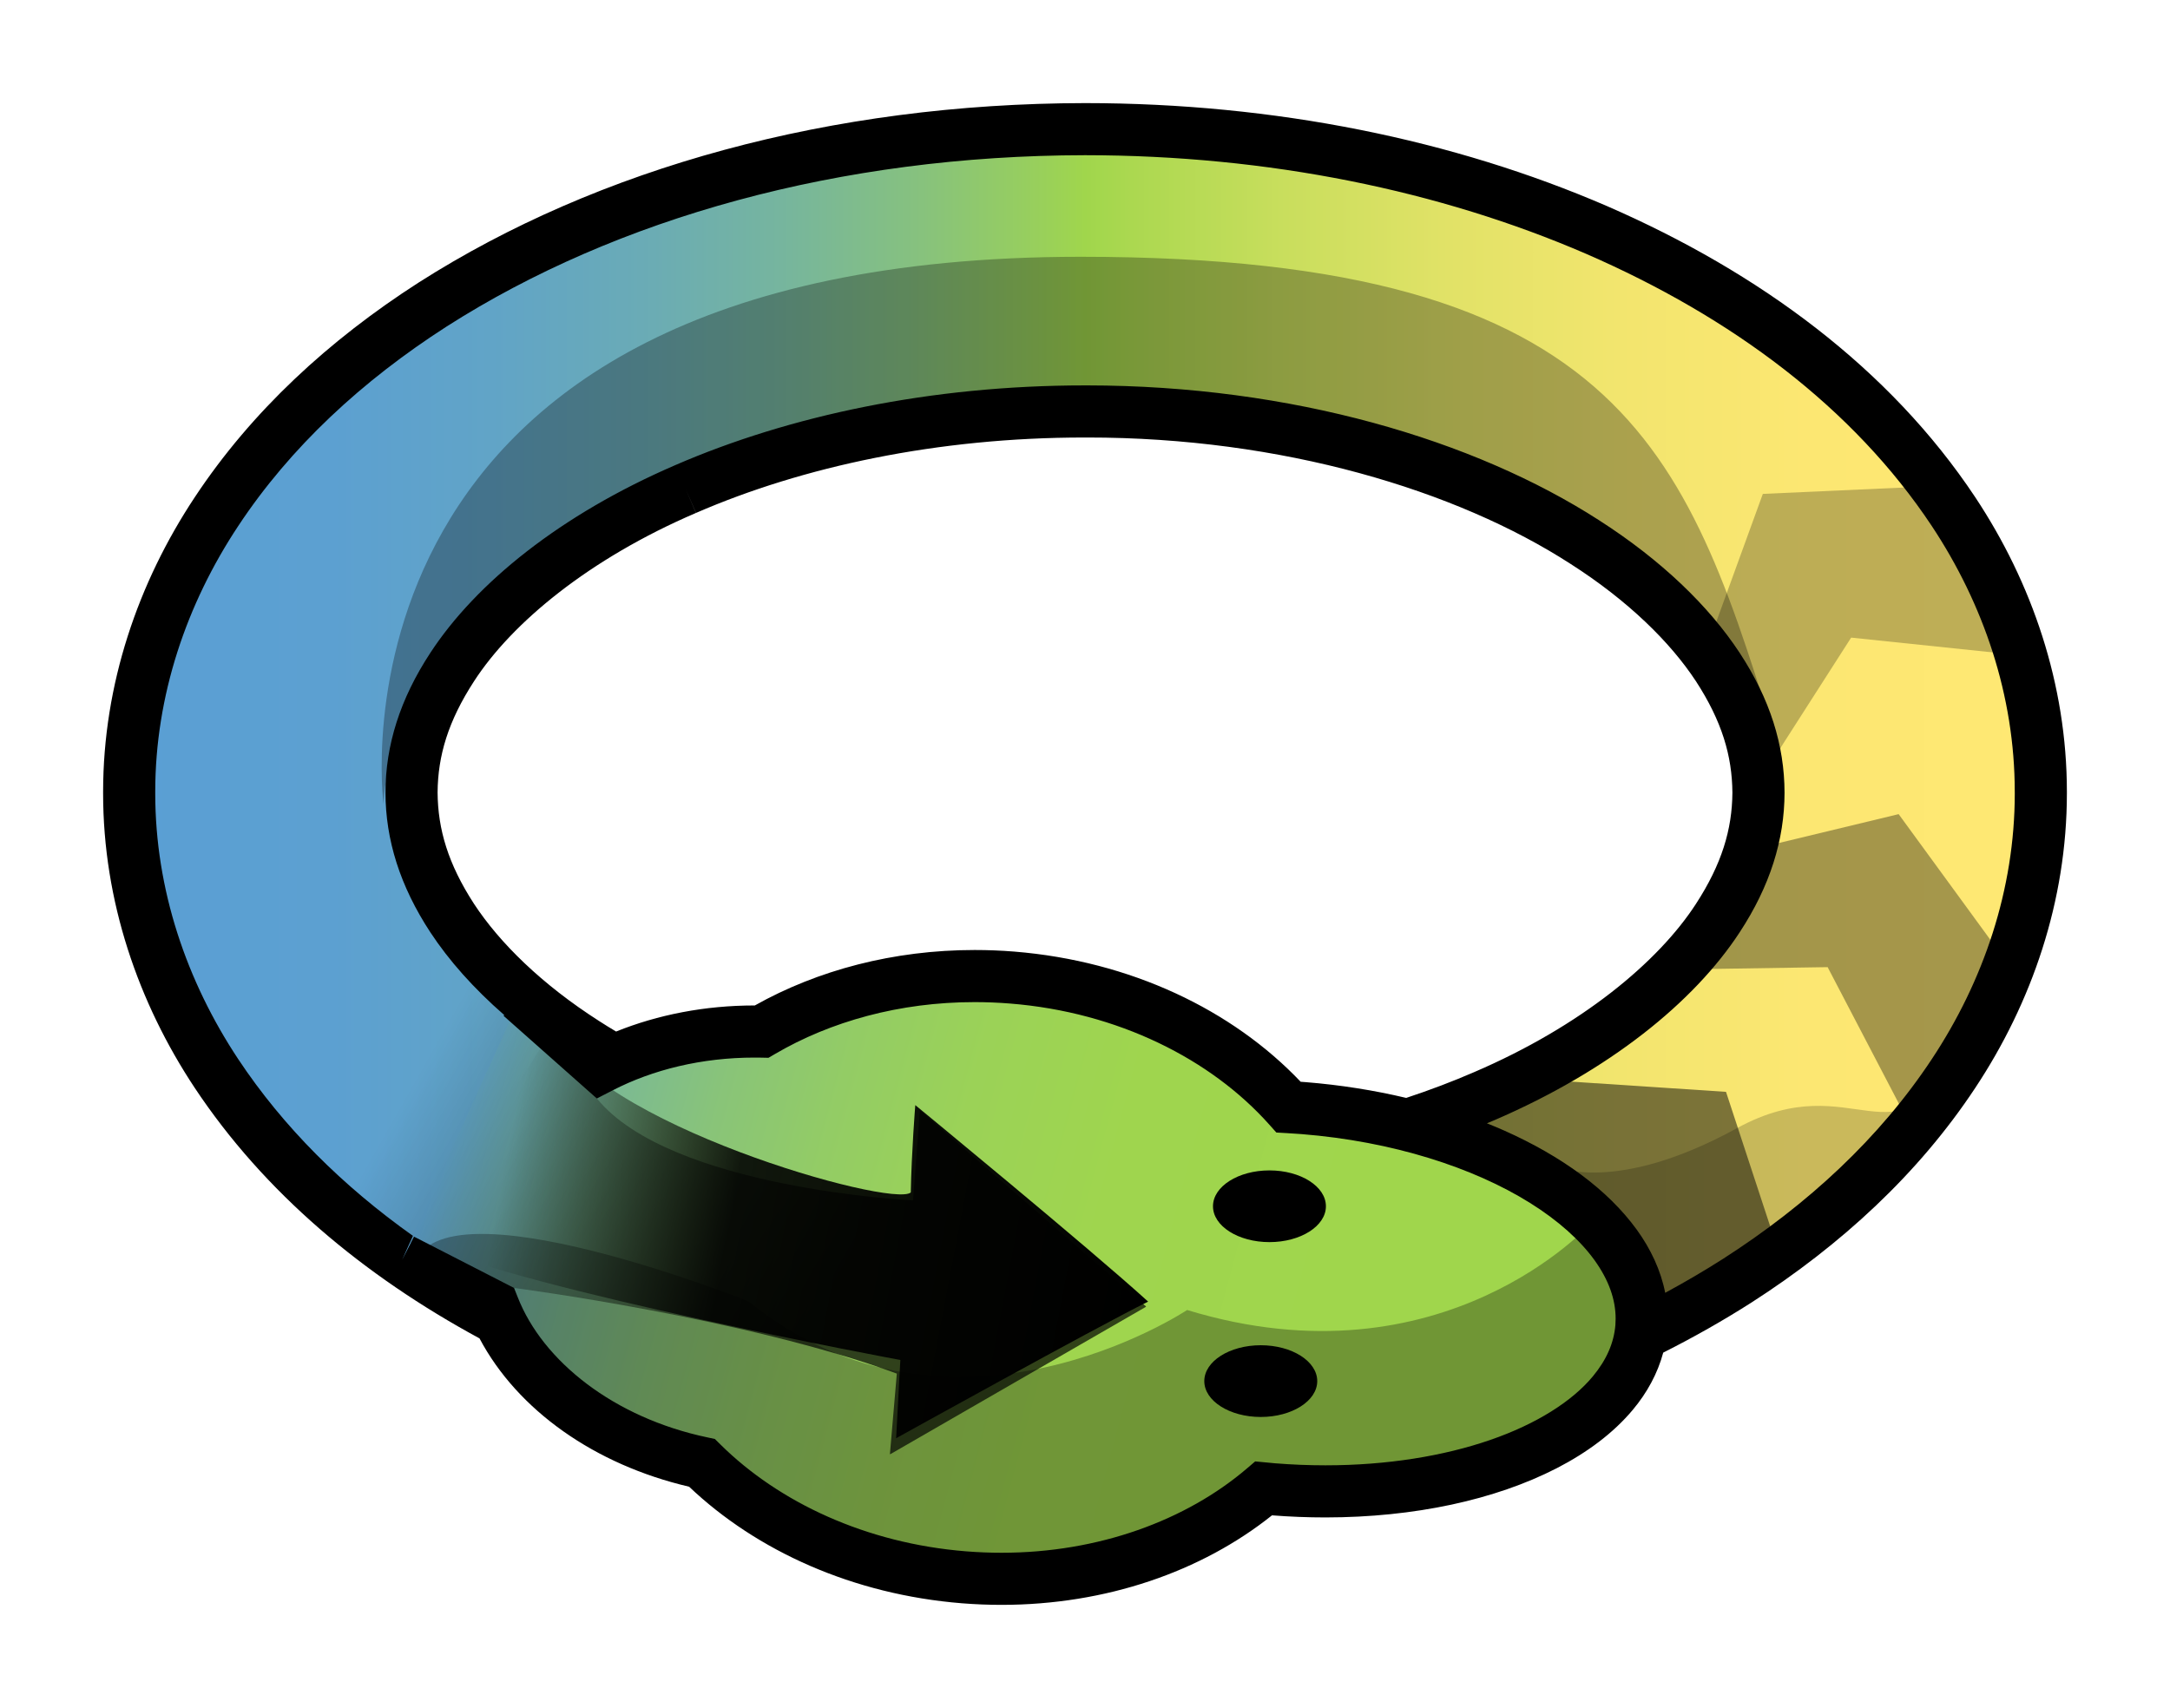
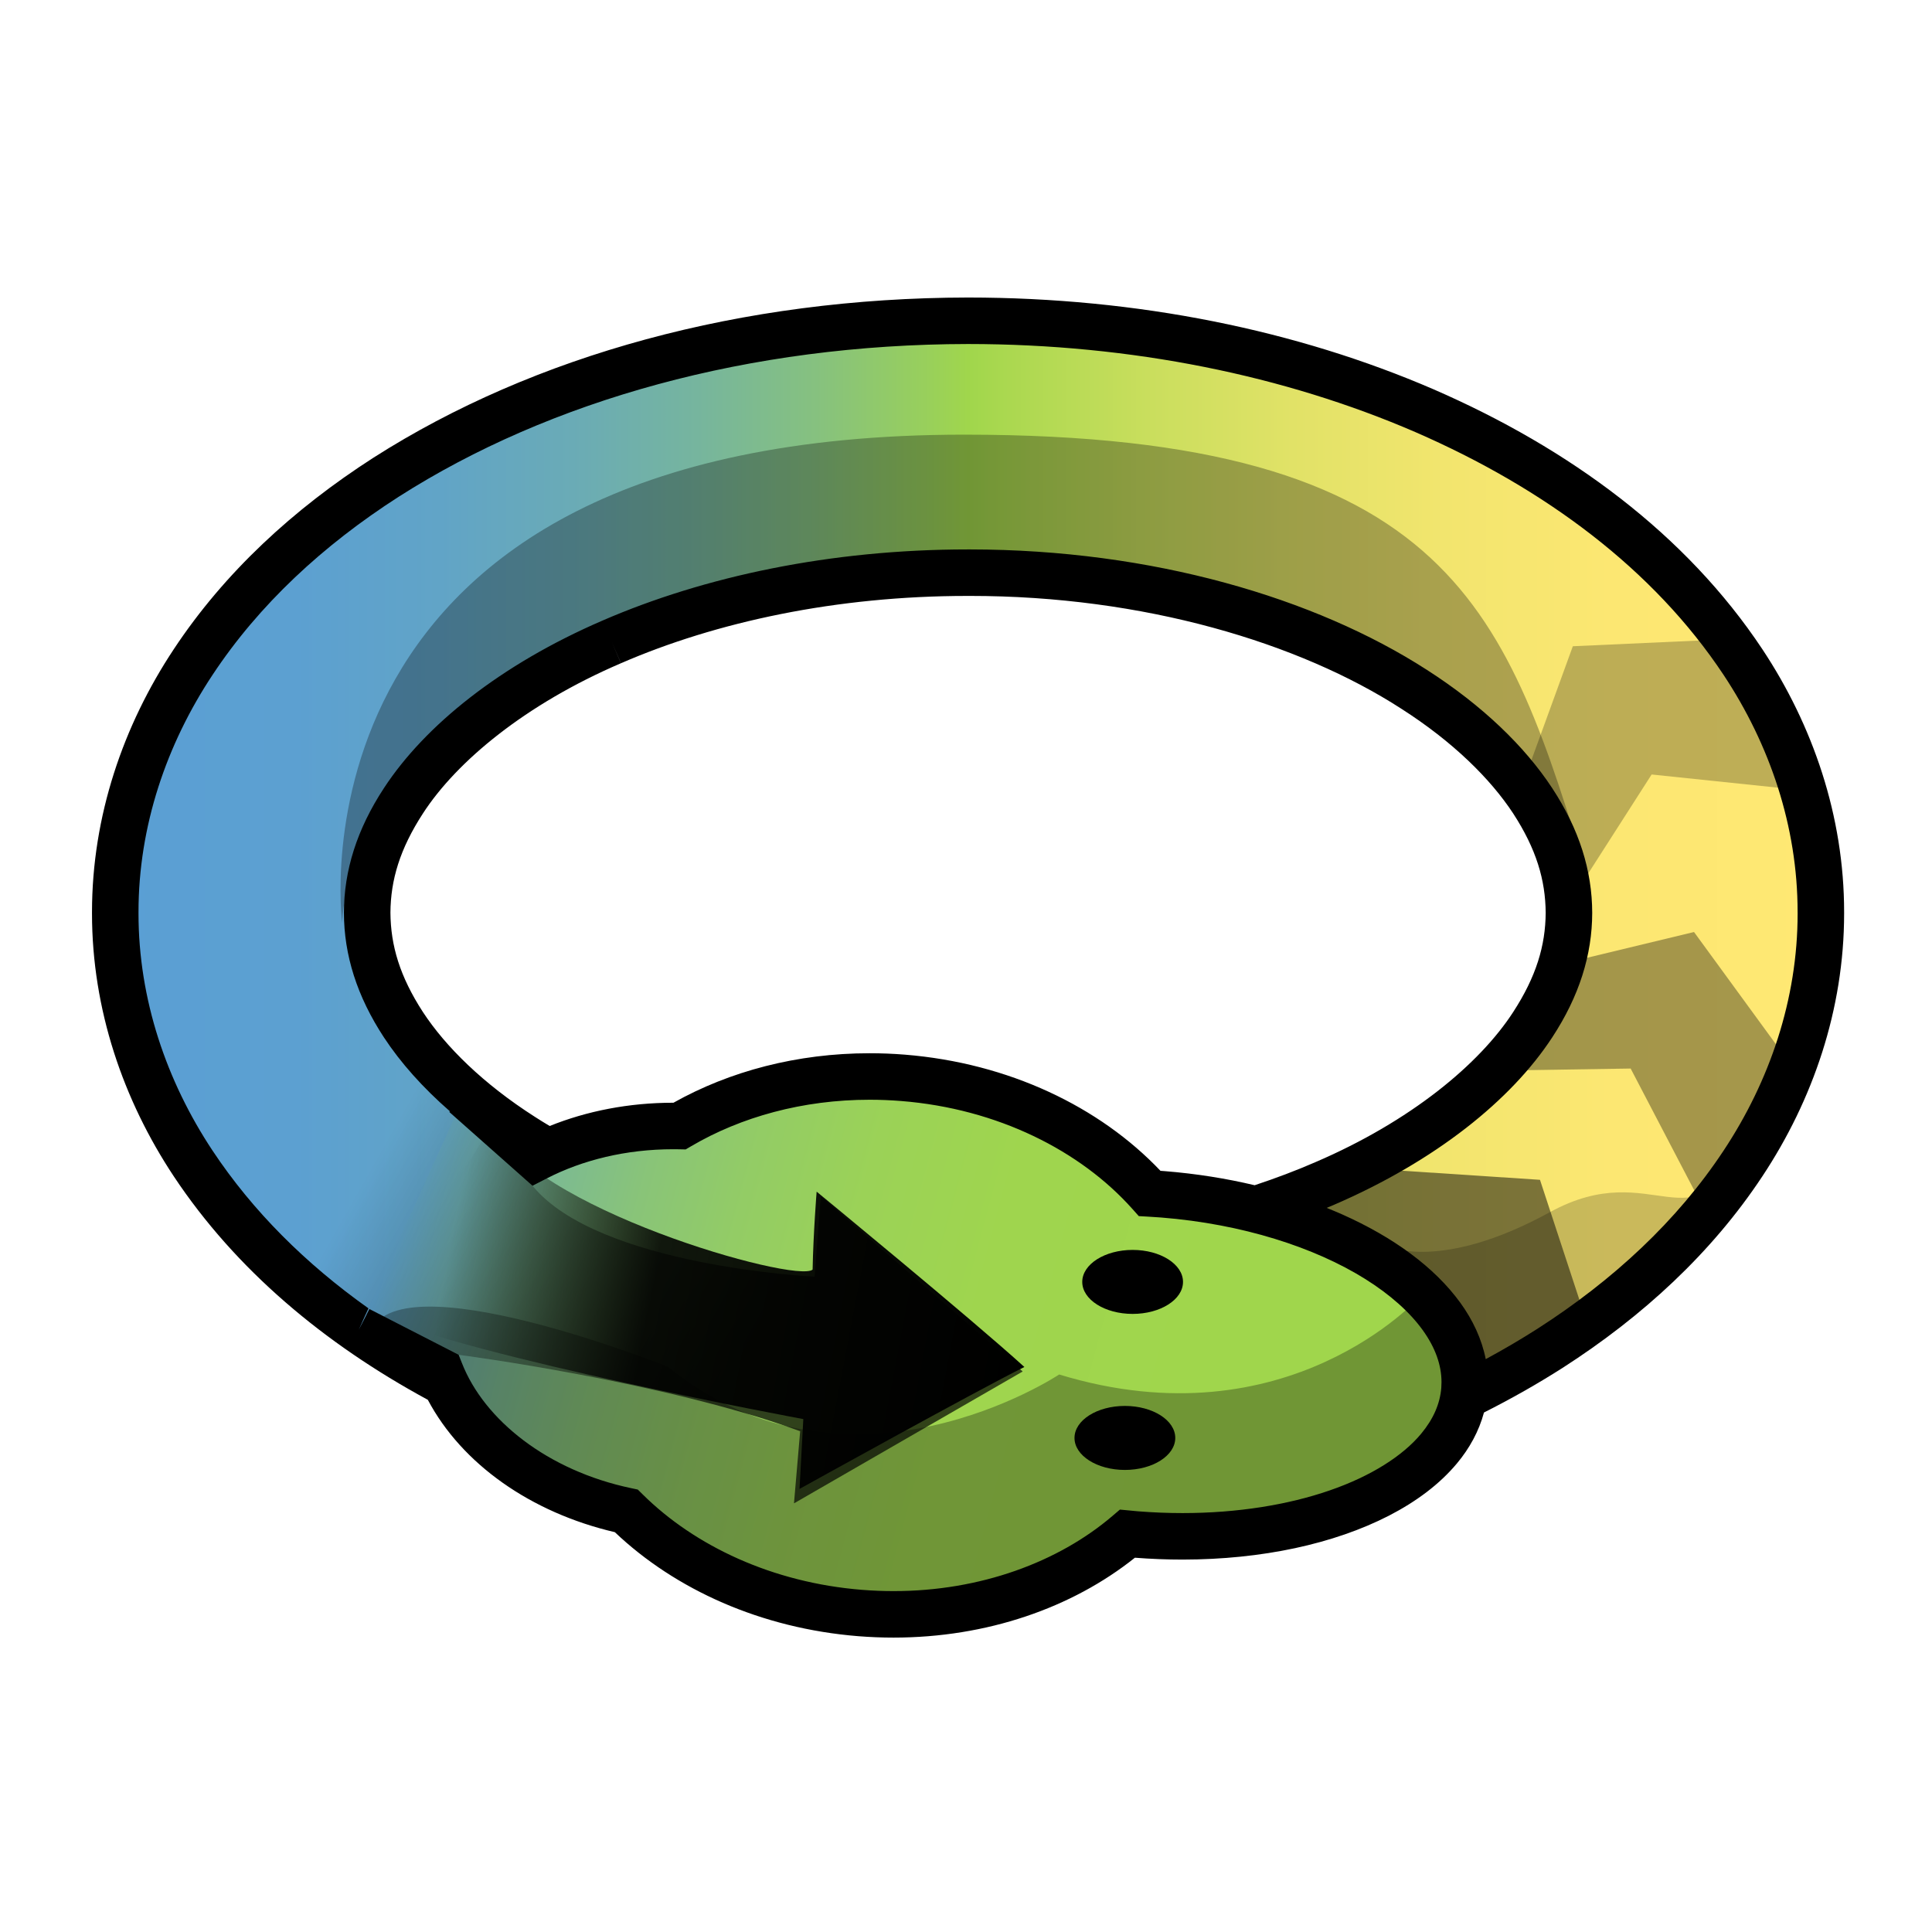
- <svg xmlns="http://www.w3.org/2000/svg" xmlns:xlink="http://www.w3.org/1999/xlink" version="1.0" id="Layer_1" x="0px" y="0px" width="210.448" height="165.661" viewBox="-93 6.5 210.448 165.661" enable-background="new -93 6.5 800 600" xml:space="preserve">
+ <svg xmlns="http://www.w3.org/2000/svg" xmlns:xlink="http://www.w3.org/1999/xlink" version="1.0" id="Layer_1" x="0px" y="0px" width="210" height="210" viewBox="-93 6.5 210 210" enable-background="new -93 6.5 800 600" xml:space="preserve">
  <defs id="defs338">
    <linearGradient id="linearGradient4152">
      <stop style="stop-color:#000000;stop-opacity:1;" offset="0" id="stop4154" />
      <stop id="stop4162" offset="0.644" style="stop-color:#000000;stop-opacity:0.885;" />
      <stop style="stop-color:#000000;stop-opacity:0;" offset="1" id="stop4156" />
    </linearGradient>
-     <linearGradient xlink:href="#linearGradient4152" id="linearGradient4158" x1="152.957" y1="165.02" x2="90.96" y2="153.235" gradientUnits="userSpaceOnUse" gradientTransform="translate(-135.203,-32.596)" />
+     <linearGradient xlink:href="#linearGradient4152" id="linearGradient4158" x1="152.957" y1="165.02" x2="90.96" y2="153.235" gradientUnits="userSpaceOnUse" gradientTransform="translate(-135.203,-10.257)" />
  </defs>
-   <g id="g3" transform="translate(-42.20301,-39.096)">
+   <g id="g3" transform="translate(-42.203,-16.75699)">
    <g id="g5">
      <linearGradient id="SVGID_1_" gradientUnits="userSpaceOnUse" x1="-38.269" y1="122.47" x2="147.124" y2="122.47">
        <stop offset="0" style="stop-color:#5A9FD4" id="stop10" />
        <stop offset="0.105" style="stop-color:#5CA0D1" id="stop12" />
        <stop offset="0.19" style="stop-color:#61A4C7" id="stop14" />
        <stop offset="0.268" style="stop-color:#6AABB6" id="stop16" />
        <stop offset="0.341" style="stop-color:#76B59E" id="stop18" />
        <stop offset="0.411" style="stop-color:#86C17F" id="stop20" />
        <stop offset="0.478" style="stop-color:#99D05A" id="stop22" />
        <stop offset="0.5" style="stop-color:#A0D64C" id="stop24" />
        <stop offset="0.524" style="stop-color:#ABD850" id="stop26" />
        <stop offset="0.605" style="stop-color:#C9DE5D" id="stop28" />
        <stop offset="0.69" style="stop-color:#E1E267" id="stop30" />
        <stop offset="0.779" style="stop-color:#F2E56E" id="stop32" />
        <stop offset="0.878" style="stop-color:#FCE772" id="stop34" />
        <stop offset="1" style="stop-color:#FFE873" id="stop36" />
      </linearGradient>
      <path d="M 4.814,177.038 C -9.66,170.74 -21.855,161.686 -29.797,149.727 l 0,0 c -5.266,-7.94 -8.489,-17.345 -8.472,-27.256 l 0,0 c -0.017,-9.912 3.206,-19.316 8.472,-27.257 l 0,0 c 5.273,-7.977 12.5,-14.651 20.971,-20.089 l 0,0 C 8.142,64.296 30.236,58.157 54.428,58.123 l 0,0 c 18.144,0.009 35.107,3.506 49.614,9.779 l 0,0 c 14.474,6.3 26.669,15.353 34.61,27.312 l 0,0 c 5.266,7.941 8.489,17.345 8.471,27.257 l 0,0 c 0.018,9.912 -3.206,19.316 -8.471,27.256 l 0,0 c -5.273,7.977 -12.5,14.651 -20.97,20.089 l 0,0 c -16.968,10.829 -39.063,16.966 -63.255,17.001 l 0,0 C 36.284,186.808 19.32,183.312 4.814,177.038 l 0,0 z M 15.698,93.028 C 4.952,97.653 -2.888,104.069 -6.94,110.292 l 0,0 c -2.729,4.18 -3.929,8.102 -3.946,12.179 l 0,0 c 0.017,4.077 1.216,8 3.946,12.178 l 0,0 c 2.722,4.145 7.066,8.386 12.893,12.116 l 0,0 c 11.626,7.503 29.034,12.708 48.476,12.672 l 0,0 c 14.581,0.008 28.019,-2.873 38.73,-7.524 l 0,0 c 10.746,-4.625 18.585,-11.042 22.638,-17.263 l 0,0 c 2.73,-4.179 3.929,-8.102 3.947,-12.178 l 0,0 c -0.018,-4.077 -1.217,-7.999 -3.947,-12.179 l 0,0 c -2.723,-4.144 -7.065,-8.387 -12.893,-12.116 l 0,0 C 91.278,90.671 73.87,85.47 54.428,85.505 l 0,0 c -0.025,0 -0.049,0 -0.073,0 l 0,0 c -14.553,0 -27.964,2.879 -38.657,7.523 l 0,0 z" id="path38" style="fill:url(#SVGID_1_)" />
      <linearGradient id="SVGID_2_" gradientUnits="userSpaceOnUse" x1="-9.254" y1="154.944" x2="79.774" y2="178.816">
        <stop offset="0" style="stop-color:#5A9FD4" id="stop41" />
        <stop offset="0.087" style="stop-color:#6CADB1" id="stop43" />
        <stop offset="0.184" style="stop-color:#7CBA92" id="stop45" />
        <stop offset="0.291" style="stop-color:#89C478" id="stop47" />
        <stop offset="0.409" style="stop-color:#93CC65" id="stop49" />
        <stop offset="0.544" style="stop-color:#9BD257" id="stop51" />
        <stop offset="0.71" style="stop-color:#9FD54E" id="stop53" />
        <stop offset="1" style="stop-color:#A0D64C" id="stop55" />
      </linearGradient>
      <path d="m -0.282,142.233 7.751,6.868 c 4.436,-2.285 9.825,-3.558 15.604,-3.448 6.706,-3.936 15.21,-5.969 24.287,-5.241 11.093,0.89 20.691,5.708 26.815,12.565 0.479,0.029 0.959,0.058 1.443,0.097 18.916,1.518 33.586,11.022 32.768,21.232 -0.819,10.208 -16.817,17.254 -35.733,15.737 -0.3,-0.025 -0.595,-0.057 -0.893,-0.084 -7.159,6.103 -17.662,9.539 -29.065,8.624 -10.282,-0.825 -19.277,-5.028 -25.416,-11.1 -9.716,-2.061 -17.361,-7.922 -20.222,-15.152 l -8.853,-4.542" id="path57" style="fill:url(#SVGID_2_)" />
      <ellipse cx="71.473" cy="179.554" rx="5.477" ry="3.479" id="ellipse59" d="m 76.95,179.554 c 0,1.921 -2.452,3.479 -5.477,3.479 -3.025,0 -5.477,-1.558 -5.477,-3.479 0,-1.921 2.452,-3.479 5.477,-3.479 3.025,0 5.477,1.558 5.477,3.479 z" />
      <ellipse cx="72.315" cy="162.595" rx="5.476" ry="3.478" id="ellipse61" d="m 77.791,162.595 c 0,1.921 -2.452,3.478 -5.476,3.478 -3.024,0 -5.476,-1.557 -5.476,-3.478 0,-1.921 2.452,-3.478 5.476,-3.478 3.024,0 5.476,1.557 5.476,3.478 z" />
      <path d="m 149.651,122.433 c 0,0 0,-0.004 0,-0.044 -0.001,-10.437 -3.399,-20.288 -8.892,-28.572 -8.285,-12.471 -20.906,-21.79 -35.708,-28.232 -14.858,-6.424 -32.154,-9.979 -50.622,-9.989 -24.62,0.038 -47.17,6.271 -64.615,17.398 -8.716,5.595 -16.216,12.502 -21.72,20.826 -5.493,8.282 -8.889,18.136 -8.891,28.573 0,0.03 0,0.056 0,0.078 0,0.042 0,0.067 0,0.077 10e-4,10.438 3.398,20.29 8.893,28.576 6.727,10.125 16.317,18.17 27.609,24.286 3.704,6.982 11.194,12.254 20.328,14.387 6.579,6.244 15.898,10.457 26.459,11.307 1.291,0.102 2.572,0.153 3.839,0.153 10.123,-0.002 19.396,-3.224 26.231,-8.683 1.755,0.136 3.484,0.203 5.183,0.203 8.646,-0.006 16.467,-1.712 22.428,-4.772 2.977,-1.536 5.501,-3.418 7.387,-5.674 1.377,-1.645 2.401,-3.518 2.944,-5.54 2.961,-1.494 5.813,-3.108 8.538,-4.846 8.714,-5.595 16.215,-12.5 21.719,-20.825 5.49,-8.282 8.888,-18.133 8.89,-28.569 0,-0.014 0,-0.041 0,-0.08 v -0.02 l 0,-0.018 z m -5.054,0.118 c 0,9.327 -3.043,18.223 -8.051,25.778 -5.045,7.633 -11.998,14.075 -20.229,19.359 -1.812,1.156 -3.689,2.256 -5.621,3.302 -0.43,-2.181 -1.402,-4.255 -2.767,-6.137 -2.831,-3.893 -7.297,-7.121 -12.814,-9.586 -0.559,-0.248 -1.131,-0.487 -1.711,-0.719 0.252,-0.106 0.511,-0.209 0.76,-0.316 11.106,-4.794 19.31,-11.416 23.75,-18.203 2.944,-4.485 4.349,-8.972 4.355,-13.547 -0.007,-4.598 -1.411,-9.085 -4.357,-13.573 -2.971,-4.515 -7.567,-8.968 -13.646,-12.862 -12.092,-7.791 -29.822,-13.058 -49.641,-13.07 -0.06,10e-4 -0.134,0 -0.22,10e-4 h -0.05 c -14.883,0.003 -28.607,2.936 -39.656,7.729 -11.114,4.796 -19.318,11.418 -23.758,18.205 -2.944,4.484 -4.348,8.972 -4.355,13.547 0.007,4.596 1.412,9.084 4.357,13.571 1.799,2.734 4.204,5.441 7.164,8.021 l -0.066,0.074 9.045,8.017 1.54,-0.793 c 3.873,-1.998 8.625,-3.176 13.759,-3.175 0.214,0 0.424,0.001 0.632,0.006 l 0.716,0.015 0.618,-0.362 c 5.39,-3.165 12.106,-5.04 19.375,-5.039 1.132,0 2.276,0.046 3.431,0.138 10.485,0.836 19.494,5.407 25.132,11.731 l 0.696,0.78 1.043,0.06 c 0.475,0.028 0.935,0.057 1.386,0.092 8.848,0.703 16.704,3.255 22.169,6.675 2.734,1.707 4.86,3.621 6.25,5.547 1.395,1.935 2.054,3.826 2.055,5.675 0,0.204 -0.007,0.408 -0.023,0.618 -0.143,1.731 -0.851,3.373 -2.187,4.984 -1.993,2.406 -5.458,4.621 -9.959,6.17 -4.497,1.554 -9.998,2.459 -15.974,2.458 -1.6,0 -3.234,-0.064 -4.893,-0.197 -0.254,-0.021 -0.539,-0.051 -0.858,-0.082 l -1.063,-0.1 -0.812,0.693 c -5.876,5.017 -14.366,8.17 -23.788,8.167 -1.133,0 -2.28,-0.046 -3.437,-0.138 -9.716,-0.776 -18.166,-4.759 -23.838,-10.378 l -0.528,-0.521 -0.726,-0.154 C 8.752,183.108 1.835,177.628 -0.594,171.401 l -0.35,-0.883 -9.7,-4.976 -1.151,2.243 1.045,-2.318 c -6.802,-4.833 -12.565,-10.544 -16.942,-17.14 -5.008,-7.553 -8.051,-16.451 -8.05,-25.78 0,-0.036 0,-0.036 0,-0.036 v -0.119 c -0.001,-9.329 3.041,-18.229 8.051,-25.782 5.045,-7.633 11.999,-14.075 20.229,-19.358 16.487,-10.527 38.125,-16.571 61.893,-16.603 17.815,0.008 34.445,3.447 48.608,9.572 14.139,6.153 25.908,14.94 33.507,26.39 5.008,7.554 8.051,16.45 8.049,25.777 0.001,0.014 0,0.054 0.001,0.12 v 0.043 z M 8.952,145.648 c -0.555,-0.331 -1.101,-0.666 -1.629,-1.008 -5.584,-3.571 -9.674,-7.601 -12.151,-11.38 -2.51,-3.866 -3.504,-7.223 -3.531,-10.801 0.026,-3.558 1.021,-6.914 3.534,-10.786 3.667,-5.66 11.143,-11.871 21.521,-16.324 l -0.999,-2.321 1.007,2.318 C 27.04,90.854 40.137,88.03 54.353,88.032 h 0.074 c 0.068,-10e-4 0.125,-10e-4 0.196,-10e-4 18.907,-0.01 35.836,5.106 46.907,12.268 5.584,3.569 9.673,7.602 12.152,11.38 2.51,3.866 3.504,7.222 3.531,10.802 -0.027,3.556 -1.021,6.914 -3.535,10.785 -3.667,5.659 -11.143,11.87 -21.521,16.323 -2.083,0.906 -4.284,1.738 -6.579,2.497 -3.089,-0.734 -6.359,-1.257 -9.761,-1.531 -0.16,-0.013 -0.318,-0.025 -0.475,-0.035 -6.619,-6.971 -16.495,-11.716 -27.783,-12.627 -1.29,-0.104 -2.57,-0.153 -3.836,-0.153 -7.868,0.001 -15.22,1.953 -21.317,5.379 -0.008,0 -0.016,0 -0.023,0 -4.819,0 -9.387,0.9 -13.431,2.529 z" id="path73" />
      <path d="m -13.603,123.581 c 0,0 -7.094,-53.079 67.612,-53.079 53.5,0 58.977,19.589 67.824,48.234 0,0 -19.589,-33.912 -67.612,-33.841 -67.396,0.099 -67.824,38.686 -67.824,38.686 z" id="path75" style="opacity:0.3" />
      <path d="m 100.138,158.756 c 0,0 5.752,2.723 17.529,-3.739 11.42,-6.266 15.534,4.363 21.228,-7.635 0,0 4.213,6.74 -30.509,26.925 -10e-4,0.001 -5.299,-12.601 -8.248,-15.551 z" id="path77" style="opacity:0.2" />
      <path d="m 103.509,164.232 c 0,0 -14.323,16.008 -39.178,8.426 0,0 -22.749,15.164 -42.548,-0.843 0,0 -29.857,-11.954 -32.384,-3.529 0,0 17.055,18.018 27.879,19.199 0,0 26.101,22.727 54.48,2.476 0,0 28.379,0.39 33.856,-8.877 5.477,-9.269 -2.105,-16.852 -2.105,-16.852 z" id="path79" style="opacity:0.3" />
    </g>
-     <polygon points="96.208,150.154 116.592,151.498 121.744,167.178 108.528,175.242 104.272,164.938 89.488,155.53 " id="polygon81" style="opacity:0.5" />
-     <polygon points="111.888,139.626 126.448,139.402 134.399,154.634 143.919,139.066 133.335,124.562 119.392,127.922 " id="polygon83" style="opacity:0.35" />
-     <polygon points="120.873,119.701 128.728,107.44 145.818,109.225 138.099,92.69 120.163,93.501 115.261,106.98 " id="polygon85" style="opacity:0.25" />
+     <polygon points="108.528,175.242 104.272,164.938 89.488,155.53 96.208,150.154 116.592,151.498 121.744,167.178 " id="polygon81" style="opacity:0.5" />
+     <polygon points="143.919,139.066 133.335,124.562 119.392,127.922 111.888,139.626 126.448,139.402 134.399,154.634 " id="polygon83" style="opacity:0.35" />
+     <polygon points="138.099,92.69 120.163,93.501 115.261,106.98 120.873,119.701 128.728,107.44 145.818,109.225 " id="polygon85" style="opacity:0.25" />
    <defs id="defs87">
      <filter id="Adobe_OpacityMaskFilter" filterUnits="userSpaceOnUse" x="-31.47" y="129.434" width="91.838" height="57.231" color-interpolation-filters="sRGB">
        <feColorMatrix type="matrix" values="1 0 0 0 0  0 1 0 0 0  0 0 1 0 0  0 0 0 1 0" id="feColorMatrix90" />
      </filter>
    </defs>
    <mask maskUnits="userSpaceOnUse" x="-31.47" y="129.434" width="91.838" height="57.231" id="SVGID_3_">
      <g id="g93" style="filter:url(#Adobe_OpacityMaskFilter)">
        <linearGradient id="SVGID_4_" gradientUnits="userSpaceOnUse" x1="26.637" y1="177.212" x2="-13.011" y2="154.7">
          <stop offset="0" style="stop-color:#FFFFFF" id="stop96" />
          <stop offset="1" style="stop-color:#000000" id="stop98" />
        </linearGradient>
        <rect x="-32.478" y="123.05" width="108.526" height="102.814" id="rect100" style="fill:url(#SVGID_4_);stroke:#000000" />
      </g>
    </mask>
    <path mask="url(#SVGID_3_)" d="m -0.943,170.518 c 0,0 22.561,2.932 37.12,8.308 l -0.672,7.84 24.864,-14.336 -21.952,-19.04 -0.672,8.735 c 0,0 -23.52,-1.12 -30.658,-9.884 -5.902,-7.247 -19.069,-18.003 -19.405,-22.708 L -31.47,148.25 c 0,0 21.741,22.695 30.527,22.268 z" id="path102" style="opacity:0.69" />
  </g>
-   <g id="g264" transform="translate(-42.20301,-39.096)">
+   <g id="g264" transform="translate(-42.203,-16.75699)">
    <path d="m 574.956,574.669 c 0,-0.743 -0.024,-1.343 -0.049,-1.895 h 0.948 l 0.048,0.995 h 0.023 c 0.432,-0.707 1.115,-1.127 2.063,-1.127 1.403,0 2.458,1.188 2.458,2.95 0,2.087 -1.271,3.118 -2.639,3.118 -0.768,0 -1.438,-0.336 -1.786,-0.911 h -0.024 v 3.154 h -1.043 v -6.284 z m 1.043,1.548 c 0,0.155 0.024,0.3 0.048,0.432 0.192,0.731 0.828,1.235 1.583,1.235 1.115,0 1.764,-0.912 1.764,-2.243 0,-1.163 -0.612,-2.159 -1.728,-2.159 -0.72,0 -1.392,0.517 -1.595,1.308 -0.036,0.132 -0.072,0.288 -0.072,0.432 v 0.995 z" id="path266" style="fill:#6d6d6d" />
    <path d="m 582.084,572.774 1.271,3.43 c 0.132,0.384 0.276,0.84 0.372,1.188 h 0.024 c 0.107,-0.348 0.228,-0.791 0.371,-1.211 l 1.151,-3.406 h 1.115 l -1.583,4.138 c -0.755,1.991 -1.271,3.01 -1.99,3.634 -0.516,0.456 -1.032,0.636 -1.296,0.684 l -0.264,-0.888 c 0.264,-0.084 0.611,-0.252 0.924,-0.516 0.288,-0.228 0.647,-0.636 0.888,-1.175 0.048,-0.108 0.084,-0.192 0.084,-0.252 0,-0.061 -0.024,-0.145 -0.072,-0.276 l -2.146,-5.349 h 1.151 z" id="path268" style="fill:#6d6d6d" />
    <path d="m 587.352,574.669 c 0,-0.743 -0.024,-1.343 -0.049,-1.895 h 0.948 l 0.048,0.995 h 0.023 c 0.432,-0.707 1.115,-1.127 2.063,-1.127 1.403,0 2.458,1.188 2.458,2.95 0,2.087 -1.271,3.118 -2.639,3.118 -0.768,0 -1.438,-0.336 -1.786,-0.911 h -0.024 v 3.154 h -1.043 v -6.284 z m 1.043,1.548 c 0,0.155 0.024,0.3 0.048,0.432 0.192,0.731 0.828,1.235 1.583,1.235 1.115,0 1.764,-0.912 1.764,-2.243 0,-1.163 -0.612,-2.159 -1.728,-2.159 -0.72,0 -1.392,0.517 -1.595,1.308 -0.036,0.132 -0.072,0.288 -0.072,0.432 v 0.995 z" id="path270" style="fill:#6d6d6d" />
    <path d="m 594.479,572.774 1.271,3.43 c 0.132,0.384 0.276,0.84 0.372,1.188 h 0.024 c 0.107,-0.348 0.228,-0.791 0.371,-1.211 l 1.151,-3.406 h 1.116 l -1.584,4.138 c -0.755,1.991 -1.271,3.01 -1.99,3.634 -0.516,0.456 -1.031,0.636 -1.296,0.684 l -0.264,-0.888 c 0.264,-0.084 0.611,-0.252 0.924,-0.516 0.288,-0.228 0.647,-0.636 0.888,-1.175 0.048,-0.108 0.084,-0.192 0.084,-0.252 0,-0.061 -0.024,-0.145 -0.072,-0.276 l -2.146,-5.349 h 1.151 z" id="path272" style="fill:#6d6d6d" />
    <path d="m 602.292,570.063 h 1.055 v 8.516 h -1.055 v -8.516 z" id="path274" style="fill:#6d6d6d" />
    <path d="m 610.377,575.629 c 0,2.146 -1.487,3.082 -2.891,3.082 -1.571,0 -2.782,-1.151 -2.782,-2.986 0,-1.943 1.271,-3.082 2.878,-3.082 1.667,0 2.795,1.211 2.795,2.986 z m -4.606,0.059 c 0,1.271 0.731,2.231 1.763,2.231 1.008,0 1.763,-0.948 1.763,-2.255 0,-0.983 -0.491,-2.231 -1.738,-2.231 -1.248,10e-4 -1.788,1.152 -1.788,2.255 z" id="path276" style="fill:#6d6d6d" />
    <path d="m 616.665,577.739 c 0,1.332 -0.265,2.147 -0.828,2.65 -0.563,0.528 -1.379,0.696 -2.11,0.696 -0.696,0 -1.464,-0.168 -1.932,-0.479 l 0.265,-0.804 c 0.384,0.239 0.983,0.455 1.703,0.455 1.079,0 1.87,-0.563 1.87,-2.026 v -0.647 h -0.023 c -0.324,0.539 -0.947,0.971 -1.847,0.971 -1.439,0 -2.471,-1.223 -2.471,-2.83 0,-1.967 1.283,-3.082 2.614,-3.082 1.008,0 1.56,0.527 1.811,1.007 h 0.024 l 0.048,-0.875 h 0.924 c -0.024,0.42 -0.048,0.888 -0.048,1.595 v 3.369 z m -1.044,-2.674 c 0,-0.181 -0.012,-0.336 -0.06,-0.48 -0.192,-0.611 -0.708,-1.115 -1.476,-1.115 -1.007,0 -1.727,0.852 -1.727,2.195 0,1.139 0.575,2.087 1.715,2.087 0.647,0 1.235,-0.408 1.463,-1.08 0.061,-0.18 0.084,-0.384 0.084,-0.563 v -1.044 z" id="path278" style="fill:#6d6d6d" />
    <path d="m 623.672,575.629 c 0,2.146 -1.487,3.082 -2.891,3.082 -1.571,0 -2.782,-1.151 -2.782,-2.986 0,-1.943 1.271,-3.082 2.878,-3.082 1.667,0 2.795,1.211 2.795,2.986 z m -4.606,0.059 c 0,1.271 0.731,2.231 1.763,2.231 1.008,0 1.763,-0.948 1.763,-2.255 0,-0.983 -0.491,-2.231 -1.738,-2.231 -1.249,10e-4 -1.788,1.152 -1.788,2.255 z" id="path280" style="fill:#6d6d6d" />
    <path d="m 631.629,577.188 c 0,0.504 0.024,0.996 0.096,1.392 h -0.959 l -0.084,-0.731 h -0.036 c -0.323,0.456 -0.947,0.863 -1.775,0.863 -1.175,0 -1.774,-0.827 -1.774,-1.667 0,-1.403 1.247,-2.171 3.49,-2.159 v -0.119 c 0,-0.48 -0.132,-1.344 -1.319,-1.344 -0.54,0 -1.104,0.168 -1.512,0.432 l -0.239,-0.695 c 0.479,-0.312 1.175,-0.516 1.906,-0.516 1.775,0 2.207,1.211 2.207,2.374 v 2.17 z m -1.02,-1.571 c -1.151,-0.024 -2.458,0.18 -2.458,1.307 0,0.684 0.455,1.008 0.995,1.008 0.756,0 1.235,-0.479 1.403,-0.972 0.036,-0.108 0.06,-0.228 0.06,-0.336 v -1.007 z" id="path282" style="fill:#6d6d6d" />
    <path d="m 633.335,574.585 c 0,-0.684 -0.013,-1.271 -0.049,-1.811 h 0.924 l 0.036,1.14 h 0.048 c 0.264,-0.78 0.899,-1.271 1.607,-1.271 0.12,0 0.204,0.012 0.3,0.036 v 0.995 c -0.108,-0.024 -0.216,-0.036 -0.36,-0.036 -0.743,0 -1.271,0.563 -1.415,1.355 -0.023,0.144 -0.048,0.312 -0.048,0.491 v 3.095 h -1.043 v -3.994 z" id="path284" style="fill:#6d6d6d" />
    <path d="m 638.817,571.383 v 1.392 h 1.512 v 0.804 h -1.512 v 3.13 c 0,0.72 0.204,1.128 0.792,1.128 0.288,0 0.456,-0.024 0.611,-0.072 l 0.048,0.791 c -0.203,0.084 -0.527,0.156 -0.936,0.156 -0.491,0 -0.887,-0.168 -1.139,-0.456 -0.3,-0.312 -0.408,-0.827 -0.408,-1.511 v -3.166 h -0.899 v -0.804 h 0.899 v -1.067 l 1.032,-0.325 z" id="path286" style="fill:#6d6d6d" />
    <path d="m 642.046,572.774 0.768,2.95 c 0.168,0.647 0.324,1.247 0.433,1.847 h 0.035 c 0.132,-0.587 0.324,-1.211 0.516,-1.847 l 0.948,-2.95 h 0.887 l 0.9,2.902 c 0.216,0.695 0.384,1.308 0.516,1.895 h 0.036 c 0.096,-0.587 0.251,-1.199 0.443,-1.883 l 0.827,-2.914 h 1.044 l -1.871,5.805 h -0.96 l -0.887,-2.771 c -0.204,-0.647 -0.372,-1.224 -0.517,-1.907 h -0.023 c -0.144,0.696 -0.324,1.296 -0.527,1.919 l -0.936,2.759 h -0.96 l -1.751,-5.805 h 1.079 z" id="path288" style="fill:#6d6d6d" />
    <path d="m 655.592,575.629 c 0,2.146 -1.487,3.082 -2.891,3.082 -1.571,0 -2.782,-1.151 -2.782,-2.986 0,-1.943 1.271,-3.082 2.878,-3.082 1.667,0 2.795,1.211 2.795,2.986 z m -4.606,0.059 c 0,1.271 0.731,2.231 1.763,2.231 1.008,0 1.763,-0.948 1.763,-2.255 0,-0.983 -0.491,-2.231 -1.738,-2.231 -1.249,10e-4 -1.788,1.152 -1.788,2.255 z" id="path290" style="fill:#6d6d6d" />
    <path d="m 656.927,574.585 c 0,-0.684 -0.013,-1.271 -0.049,-1.811 h 0.924 l 0.036,1.14 h 0.048 c 0.264,-0.78 0.899,-1.271 1.607,-1.271 0.12,0 0.204,0.012 0.3,0.036 v 0.995 c -0.108,-0.024 -0.216,-0.036 -0.36,-0.036 -0.743,0 -1.271,0.563 -1.415,1.355 -0.023,0.144 -0.048,0.312 -0.048,0.491 v 3.095 h -1.043 v -3.994 z" id="path292" style="fill:#6d6d6d" />
    <path d="m 661.941,575.437 h 0.024 c 0.144,-0.203 0.348,-0.455 0.516,-0.659 l 1.703,-2.003 h 1.271 l -2.242,2.387 2.555,3.418 h -1.283 l -2.003,-2.782 -0.54,0.6 v 2.183 h -1.043 v -8.516 h 1.043 v 5.372 z" id="path294" style="fill:#6d6d6d" />
    <path d="m 574.62,592.979 v -0.647 l 0.827,-0.804 c 1.991,-1.895 2.891,-2.902 2.902,-4.078 0,-0.791 -0.384,-1.522 -1.547,-1.522 -0.708,0 -1.296,0.359 -1.655,0.659 l -0.336,-0.743 c 0.54,-0.456 1.308,-0.792 2.207,-0.792 1.679,0 2.387,1.151 2.387,2.267 0,1.439 -1.044,2.603 -2.687,4.186 l -0.624,0.576 v 0.023 h 3.502 v 0.876 h -4.976 z" id="path296" style="fill:#6d6d6d" />
    <path d="m 585.957,588.998 c 0,2.65 -0.983,4.113 -2.71,4.113 -1.523,0 -2.555,-1.427 -2.579,-4.006 0,-2.614 1.128,-4.054 2.711,-4.054 1.642,10e-4 2.578,1.464 2.578,3.947 z m -4.233,0.119 c 0,2.027 0.624,3.179 1.583,3.179 1.079,0 1.595,-1.26 1.595,-3.25 0,-1.919 -0.491,-3.179 -1.583,-3.179 -0.923,0 -1.595,1.128 -1.595,3.25 z" id="path298" style="fill:#6d6d6d" />
    <path d="m 592.112,588.998 c 0,2.65 -0.983,4.113 -2.71,4.113 -1.523,0 -2.555,-1.427 -2.579,-4.006 0,-2.614 1.128,-4.054 2.711,-4.054 1.643,10e-4 2.578,1.464 2.578,3.947 z m -4.233,0.119 c 0,2.027 0.623,3.179 1.583,3.179 1.079,0 1.595,-1.26 1.595,-3.25 0,-1.919 -0.491,-3.179 -1.583,-3.179 -0.923,0 -1.595,1.128 -1.595,3.25 z" id="path300" style="fill:#6d6d6d" />
    <path d="m 593.699,592.236 c 0.228,0.023 0.492,0 0.852,-0.036 0.611,-0.084 1.188,-0.336 1.631,-0.756 0.516,-0.468 0.888,-1.151 1.031,-2.075 h -0.035 c -0.433,0.528 -1.056,0.84 -1.835,0.84 -1.403,0 -2.303,-1.056 -2.303,-2.387 0,-1.476 1.067,-2.771 2.662,-2.771 1.595,0 2.578,1.295 2.578,3.286 0,1.715 -0.575,2.914 -1.343,3.658 -0.6,0.588 -1.428,0.947 -2.267,1.043 -0.384,0.061 -0.72,0.072 -0.972,0.061 v -0.863 z m 1.907,-6.381 c -0.888,0 -1.523,0.791 -1.523,1.895 0,0.972 0.588,1.655 1.499,1.655 0.708,0 1.26,-0.348 1.535,-0.815 0.061,-0.096 0.096,-0.216 0.096,-0.384 0,-1.331 -0.491,-2.351 -1.595,-2.351 h -0.012 z" id="path302" style="fill:#6d6d6d" />
    <path d="m 598.691,593.459 3.346,-8.695 h 0.815 l -3.357,8.695 h -0.804 z" id="path304" style="fill:#6d6d6d" />
    <path d="m 605.649,586.167 h -0.023 l -1.355,0.731 -0.204,-0.803 1.703,-0.912 h 0.899 v 7.796 h -1.02 v -6.812 z" id="path306" style="fill:#6d6d6d" />
    <path d="m 609.515,592.979 v -0.647 l 0.827,-0.804 c 1.991,-1.895 2.891,-2.902 2.902,-4.078 0,-0.791 -0.384,-1.522 -1.547,-1.522 -0.708,0 -1.296,0.359 -1.655,0.659 l -0.336,-0.743 c 0.54,-0.456 1.308,-0.792 2.207,-0.792 1.679,0 2.387,1.151 2.387,2.267 0,1.439 -1.044,2.603 -2.687,4.186 l -0.624,0.576 v 0.023 h 3.502 v 0.876 h -4.976 z" id="path308" style="fill:#6d6d6d" />
    <path d="m 615.119,593.459 3.346,-8.695 h 0.815 l -3.357,8.695 h -0.804 z" id="path310" style="fill:#6d6d6d" />
    <path d="m 624.968,588.998 c 0,2.65 -0.983,4.113 -2.71,4.113 -1.523,0 -2.555,-1.427 -2.579,-4.006 0,-2.614 1.128,-4.054 2.711,-4.054 1.642,10e-4 2.578,1.464 2.578,3.947 z m -4.234,0.119 c 0,2.027 0.623,3.179 1.583,3.179 1.079,0 1.595,-1.26 1.595,-3.25 0,-1.919 -0.491,-3.179 -1.583,-3.179 -0.923,0 -1.595,1.128 -1.595,3.25 z" id="path312" style="fill:#6d6d6d" />
    <path d="m 631.003,585.184 v 0.695 l -3.394,7.101 h -1.092 l 3.382,-6.896 v -0.023 h -3.813 v -0.876 h 4.917 z" id="path314" style="fill:#6d6d6d" />
    <path d="m 634.834,591.9 c 0.312,0.203 0.863,0.42 1.392,0.42 0.768,0 1.127,-0.384 1.127,-0.864 0,-0.504 -0.3,-0.779 -1.079,-1.067 -1.044,-0.371 -1.535,-0.947 -1.535,-1.643 0,-0.936 0.756,-1.703 2.003,-1.703 0.588,0 1.104,0.168 1.427,0.359 l -0.264,0.768 c -0.228,-0.144 -0.647,-0.336 -1.188,-0.336 -0.623,0 -0.971,0.36 -0.971,0.792 0,0.479 0.348,0.695 1.103,0.983 1.008,0.384 1.523,0.888 1.523,1.751 0,1.02 -0.791,1.751 -2.171,1.751 -0.636,0 -1.223,-0.168 -1.631,-0.407 l 0.264,-0.804 z" id="path316" style="fill:#6d6d6d" />
    <path d="m 643.808,591.588 c 0,0.504 0.024,0.996 0.096,1.392 h -0.959 l -0.084,-0.731 h -0.036 c -0.324,0.456 -0.947,0.863 -1.775,0.863 -1.175,0 -1.774,-0.827 -1.774,-1.667 0,-1.403 1.247,-2.171 3.49,-2.159 v -0.119 c 0,-0.48 -0.132,-1.344 -1.319,-1.344 -0.54,0 -1.104,0.168 -1.512,0.432 l -0.239,-0.695 c 0.479,-0.312 1.175,-0.516 1.906,-0.516 1.775,0 2.207,1.211 2.207,2.374 v 2.17 z m -1.02,-1.57 c -1.151,-0.024 -2.458,0.18 -2.458,1.307 0,0.684 0.455,1.008 0.995,1.008 0.756,0 1.235,-0.479 1.403,-0.972 0.036,-0.108 0.06,-0.228 0.06,-0.336 v -1.007 z" id="path318" style="fill:#6d6d6d" />
    <path d="m 645.514,588.746 c 0,-0.6 -0.013,-1.092 -0.049,-1.571 h 0.924 l 0.048,0.936 h 0.036 c 0.324,-0.552 0.863,-1.067 1.823,-1.067 0.791,0 1.391,0.479 1.643,1.163 h 0.024 c 0.18,-0.324 0.407,-0.575 0.647,-0.756 0.348,-0.264 0.731,-0.407 1.283,-0.407 0.768,0 1.907,0.504 1.907,2.519 v 3.418 h -1.031 v -3.286 c 0,-1.115 -0.408,-1.787 -1.26,-1.787 -0.6,0 -1.067,0.443 -1.247,0.96 -0.048,0.144 -0.084,0.335 -0.084,0.527 v 3.586 h -1.031 v -3.479 c 0,-0.923 -0.408,-1.595 -1.212,-1.595 -0.659,0 -1.139,0.527 -1.307,1.056 -0.061,0.155 -0.084,0.336 -0.084,0.516 v 3.502 h -1.031 v -4.235 z" id="path320" style="fill:#6d6d6d" />
    <path d="m 660.379,591.396 c 0,0.6 0.013,1.127 0.049,1.583 h -0.936 l -0.061,-0.947 h -0.023 c -0.276,0.468 -0.888,1.079 -1.919,1.079 -0.912,0 -2.003,-0.504 -2.003,-2.543 v -3.394 h 1.055 v 3.214 c 0,1.104 0.336,1.848 1.296,1.848 0.707,0 1.199,-0.492 1.391,-0.96 0.061,-0.156 0.097,-0.348 0.097,-0.54 v -3.562 h 1.055 v 4.222 z" id="path322" style="fill:#6d6d6d" />
    <path d="m 662.721,590.269 c 0.024,1.428 0.936,2.016 1.991,2.016 0.756,0 1.211,-0.132 1.607,-0.3 l 0.18,0.755 c -0.372,0.168 -1.008,0.372 -1.931,0.372 -1.787,0 -2.854,-1.188 -2.854,-2.938 0,-1.75 1.031,-3.13 2.723,-3.13 1.895,0 2.398,1.667 2.398,2.734 0,0.216 -0.024,0.384 -0.036,0.491 h -4.078 z m 3.094,-0.755 c 0.012,-0.672 -0.276,-1.715 -1.463,-1.715 -1.067,0 -1.535,0.983 -1.619,1.715 h 3.082 z" id="path324" style="fill:#6d6d6d" />
    <path d="m 668.146,584.464 h 1.055 v 8.516 h -1.055 v -8.516 z" id="path326" style="fill:#6d6d6d" />
    <path d="m 673.521,588.985 c 0,-0.684 -0.013,-1.271 -0.049,-1.811 h 0.924 l 0.036,1.14 h 0.048 c 0.264,-0.78 0.899,-1.271 1.607,-1.271 0.12,0 0.203,0.012 0.3,0.036 v 0.995 c -0.108,-0.024 -0.216,-0.036 -0.36,-0.036 -0.743,0 -1.271,0.563 -1.415,1.355 -0.023,0.144 -0.048,0.312 -0.048,0.491 v 3.095 h -1.043 v -3.994 z" id="path328" style="fill:#6d6d6d" />
    <path d="m 677.913,590.269 c 0.024,1.428 0.936,2.016 1.991,2.016 0.756,0 1.211,-0.132 1.607,-0.3 l 0.18,0.755 c -0.372,0.168 -1.008,0.372 -1.931,0.372 -1.787,0 -2.854,-1.188 -2.854,-2.938 0,-1.75 1.031,-3.13 2.723,-3.13 1.895,0 2.398,1.667 2.398,2.734 0,0.216 -0.024,0.384 -0.036,0.491 h -4.078 z m 3.095,-0.755 c 0.012,-0.672 -0.276,-1.715 -1.463,-1.715 -1.067,0 -1.535,0.983 -1.619,1.715 h 3.082 z" id="path330" style="fill:#6d6d6d" />
    <path d="m 684.513,585.544 c 0.012,0.359 -0.252,0.647 -0.672,0.647 -0.371,0 -0.636,-0.288 -0.636,-0.647 0,-0.372 0.276,-0.66 0.66,-0.66 0.396,0 0.648,0.288 0.648,0.66 z m -1.175,7.435 v -5.805 h 1.055 v 5.805 h -1.055 z" id="path332" style="fill:#6d6d6d" />
    <path d="m 686.001,591.9 c 0.312,0.203 0.863,0.42 1.392,0.42 0.768,0 1.127,-0.384 1.127,-0.864 0,-0.504 -0.3,-0.779 -1.079,-1.067 -1.044,-0.371 -1.535,-0.947 -1.535,-1.643 0,-0.936 0.756,-1.703 2.003,-1.703 0.588,0 1.104,0.168 1.427,0.359 l -0.264,0.768 c -0.228,-0.144 -0.647,-0.336 -1.188,-0.336 -0.623,0 -0.971,0.36 -0.971,0.792 0,0.479 0.348,0.695 1.103,0.983 1.008,0.384 1.523,0.888 1.523,1.751 0,1.02 -0.791,1.751 -2.171,1.751 -0.636,0 -1.223,-0.168 -1.631,-0.407 l 0.264,-0.804 z" id="path334" style="fill:#6d6d6d" />
  </g>
-   <path style="fill:url(#linearGradient4158);fill-opacity:1;stroke:none" d="m -39.412,106.22 c 3.648,9.159 32.945,17.499 34.74,15.939 0.073,-3.931 0.437,-8.471 0.437,-8.471 0,0 16.897,13.883 22.58,19.059 -5.146,2.548 -24.44,13.253 -24.44,13.253 l 0.412,-7.589 c 0,0 -36.218,-6.724 -46.478,-11.388 z" id="path3382" />
+   <path style="fill:url(#linearGradient4158);fill-opacity:1;stroke:none" d="m -39.412,128.559 c 3.648,9.159 32.945,17.499 34.74,15.939 0.073,-3.931 0.437,-8.471 0.437,-8.471 0,0 16.897,13.883 22.58,19.059 -5.146,2.548 -24.44,13.253 -24.44,13.253 l 0.412,-7.589 c 0,0 -36.218,-6.724 -46.478,-11.388 z" id="path3382" />
</svg>
